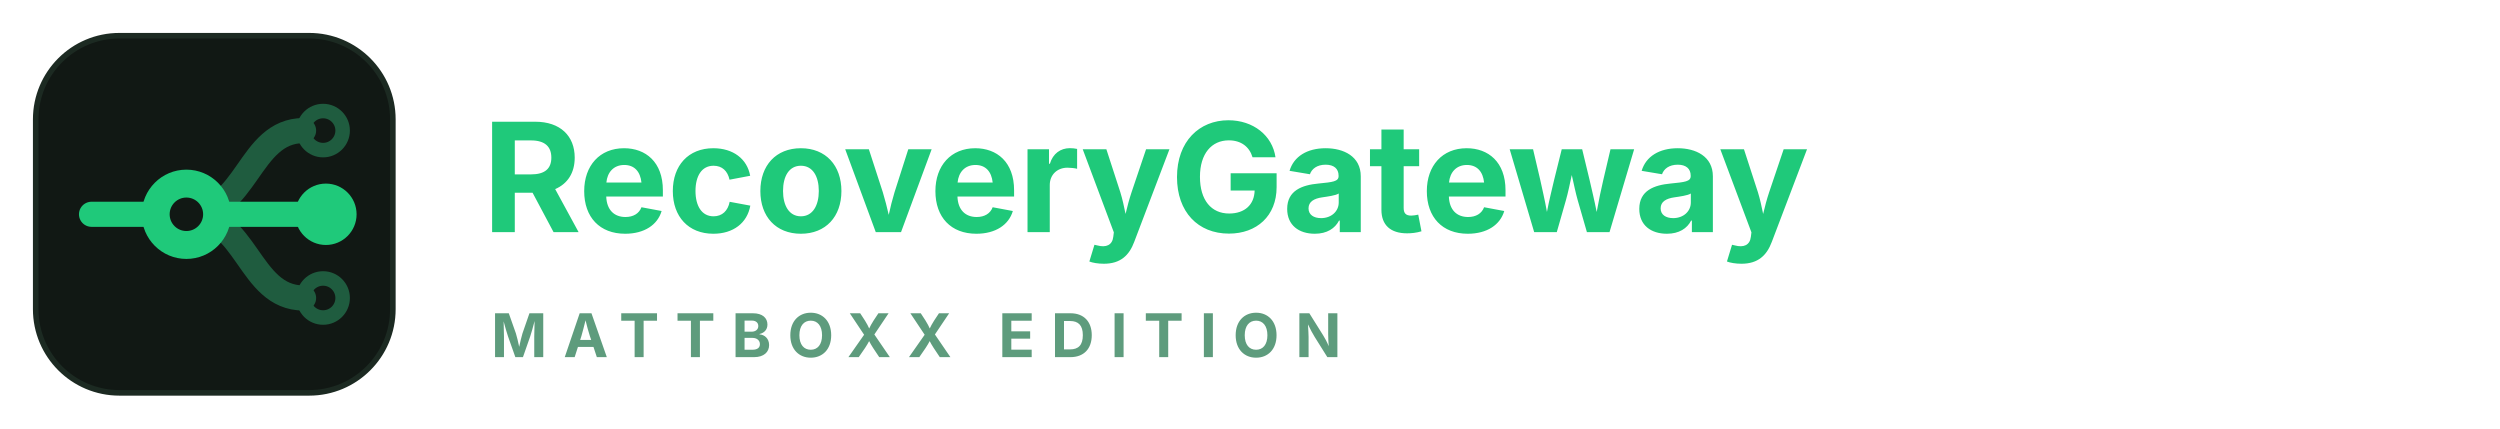
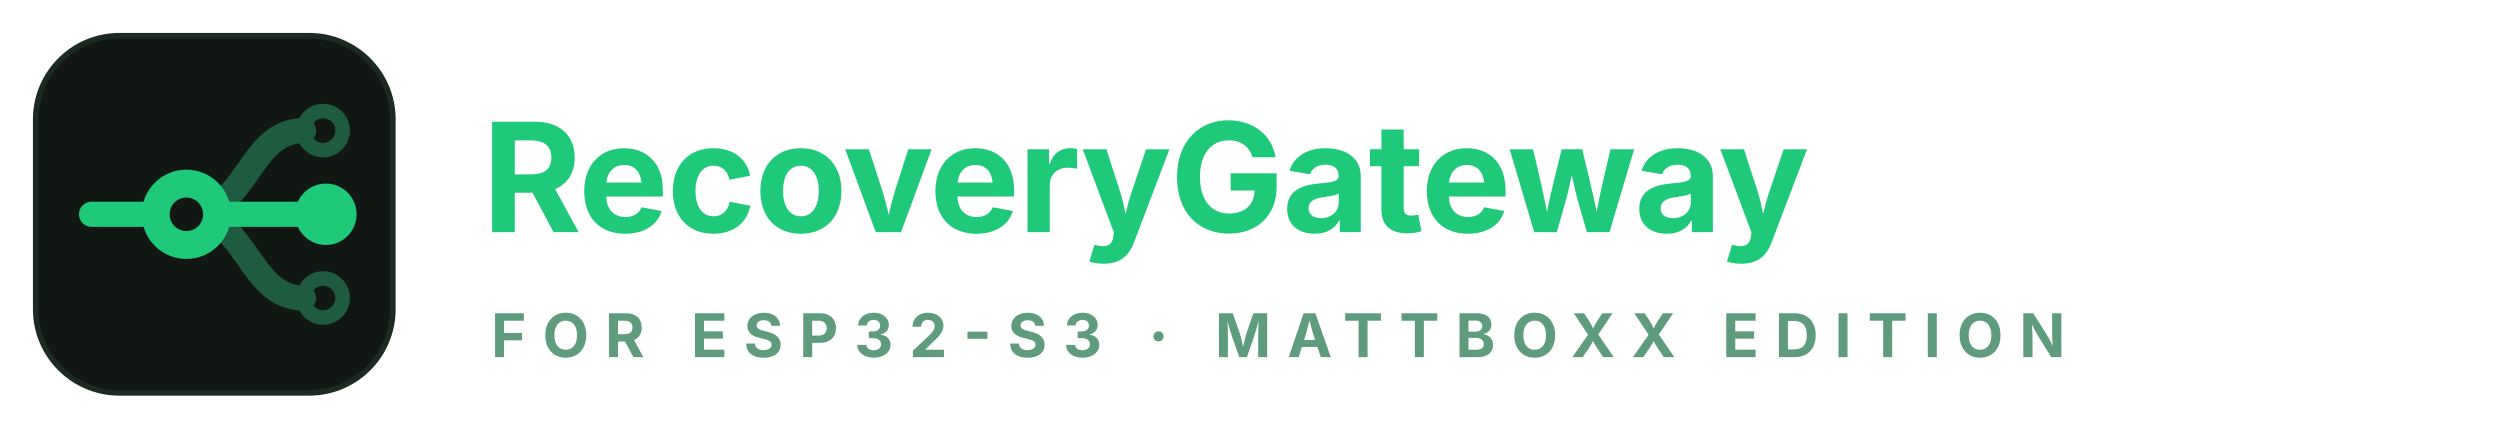
<svg xmlns="http://www.w3.org/2000/svg" viewBox="0 0 560 96" role="img" aria-labelledby="t">
  <g transform="translate(8 8) scale(1.25)">
    <rect width="64" height="64" rx="15" fill="#111814" stroke="#1C2A22" />
    <g fill="none" stroke-linecap="round" stroke-width="4.5">
      <path d="M10 32h17" stroke="#1FC97A" />
      <path d="M27 32c11 0 11-15 21-15M27 32c11 0 11 15 21 15" stroke="#1F5C3F" />
      <path d="M27 32h21" stroke="#1FC97A" />
    </g>
    <circle cx="27" cy="32" r="8" fill="#1FC97A" />
    <circle cx="27" cy="32" r="3" fill="#111814" />
    <circle cx="52" cy="32" r="5.5" fill="#1FC97A" />
    <circle cx="51.5" cy="17" r="3.5" fill="none" stroke="#1F5C3F" stroke-width="2.6" />
    <circle cx="51.5" cy="47" r="3.5" fill="none" stroke="#1F5C3F" stroke-width="2.6" />
  </g>
  <g font-family="Inter, 'Segoe UI', Roboto, 'Helvetica Neue', Arial, sans-serif">
    <text x="108" y="52" font-size="34" font-weight="650" letter-spacing="-0.4" fill="#1FC97A">RecoveryGateway</text>
-     <text x="110" y="80" font-size="13.5" font-weight="650" letter-spacing="3.6" fill="#5E9C7D">MATTBOXX EDITION</text>
+     <text x="110" y="80" font-size="13.5" font-weight="650" letter-spacing="3.6" fill="#5E9C7D">FOR ESP32-S3 · MATTBOXX EDITION</text>
  </g>
</svg>
